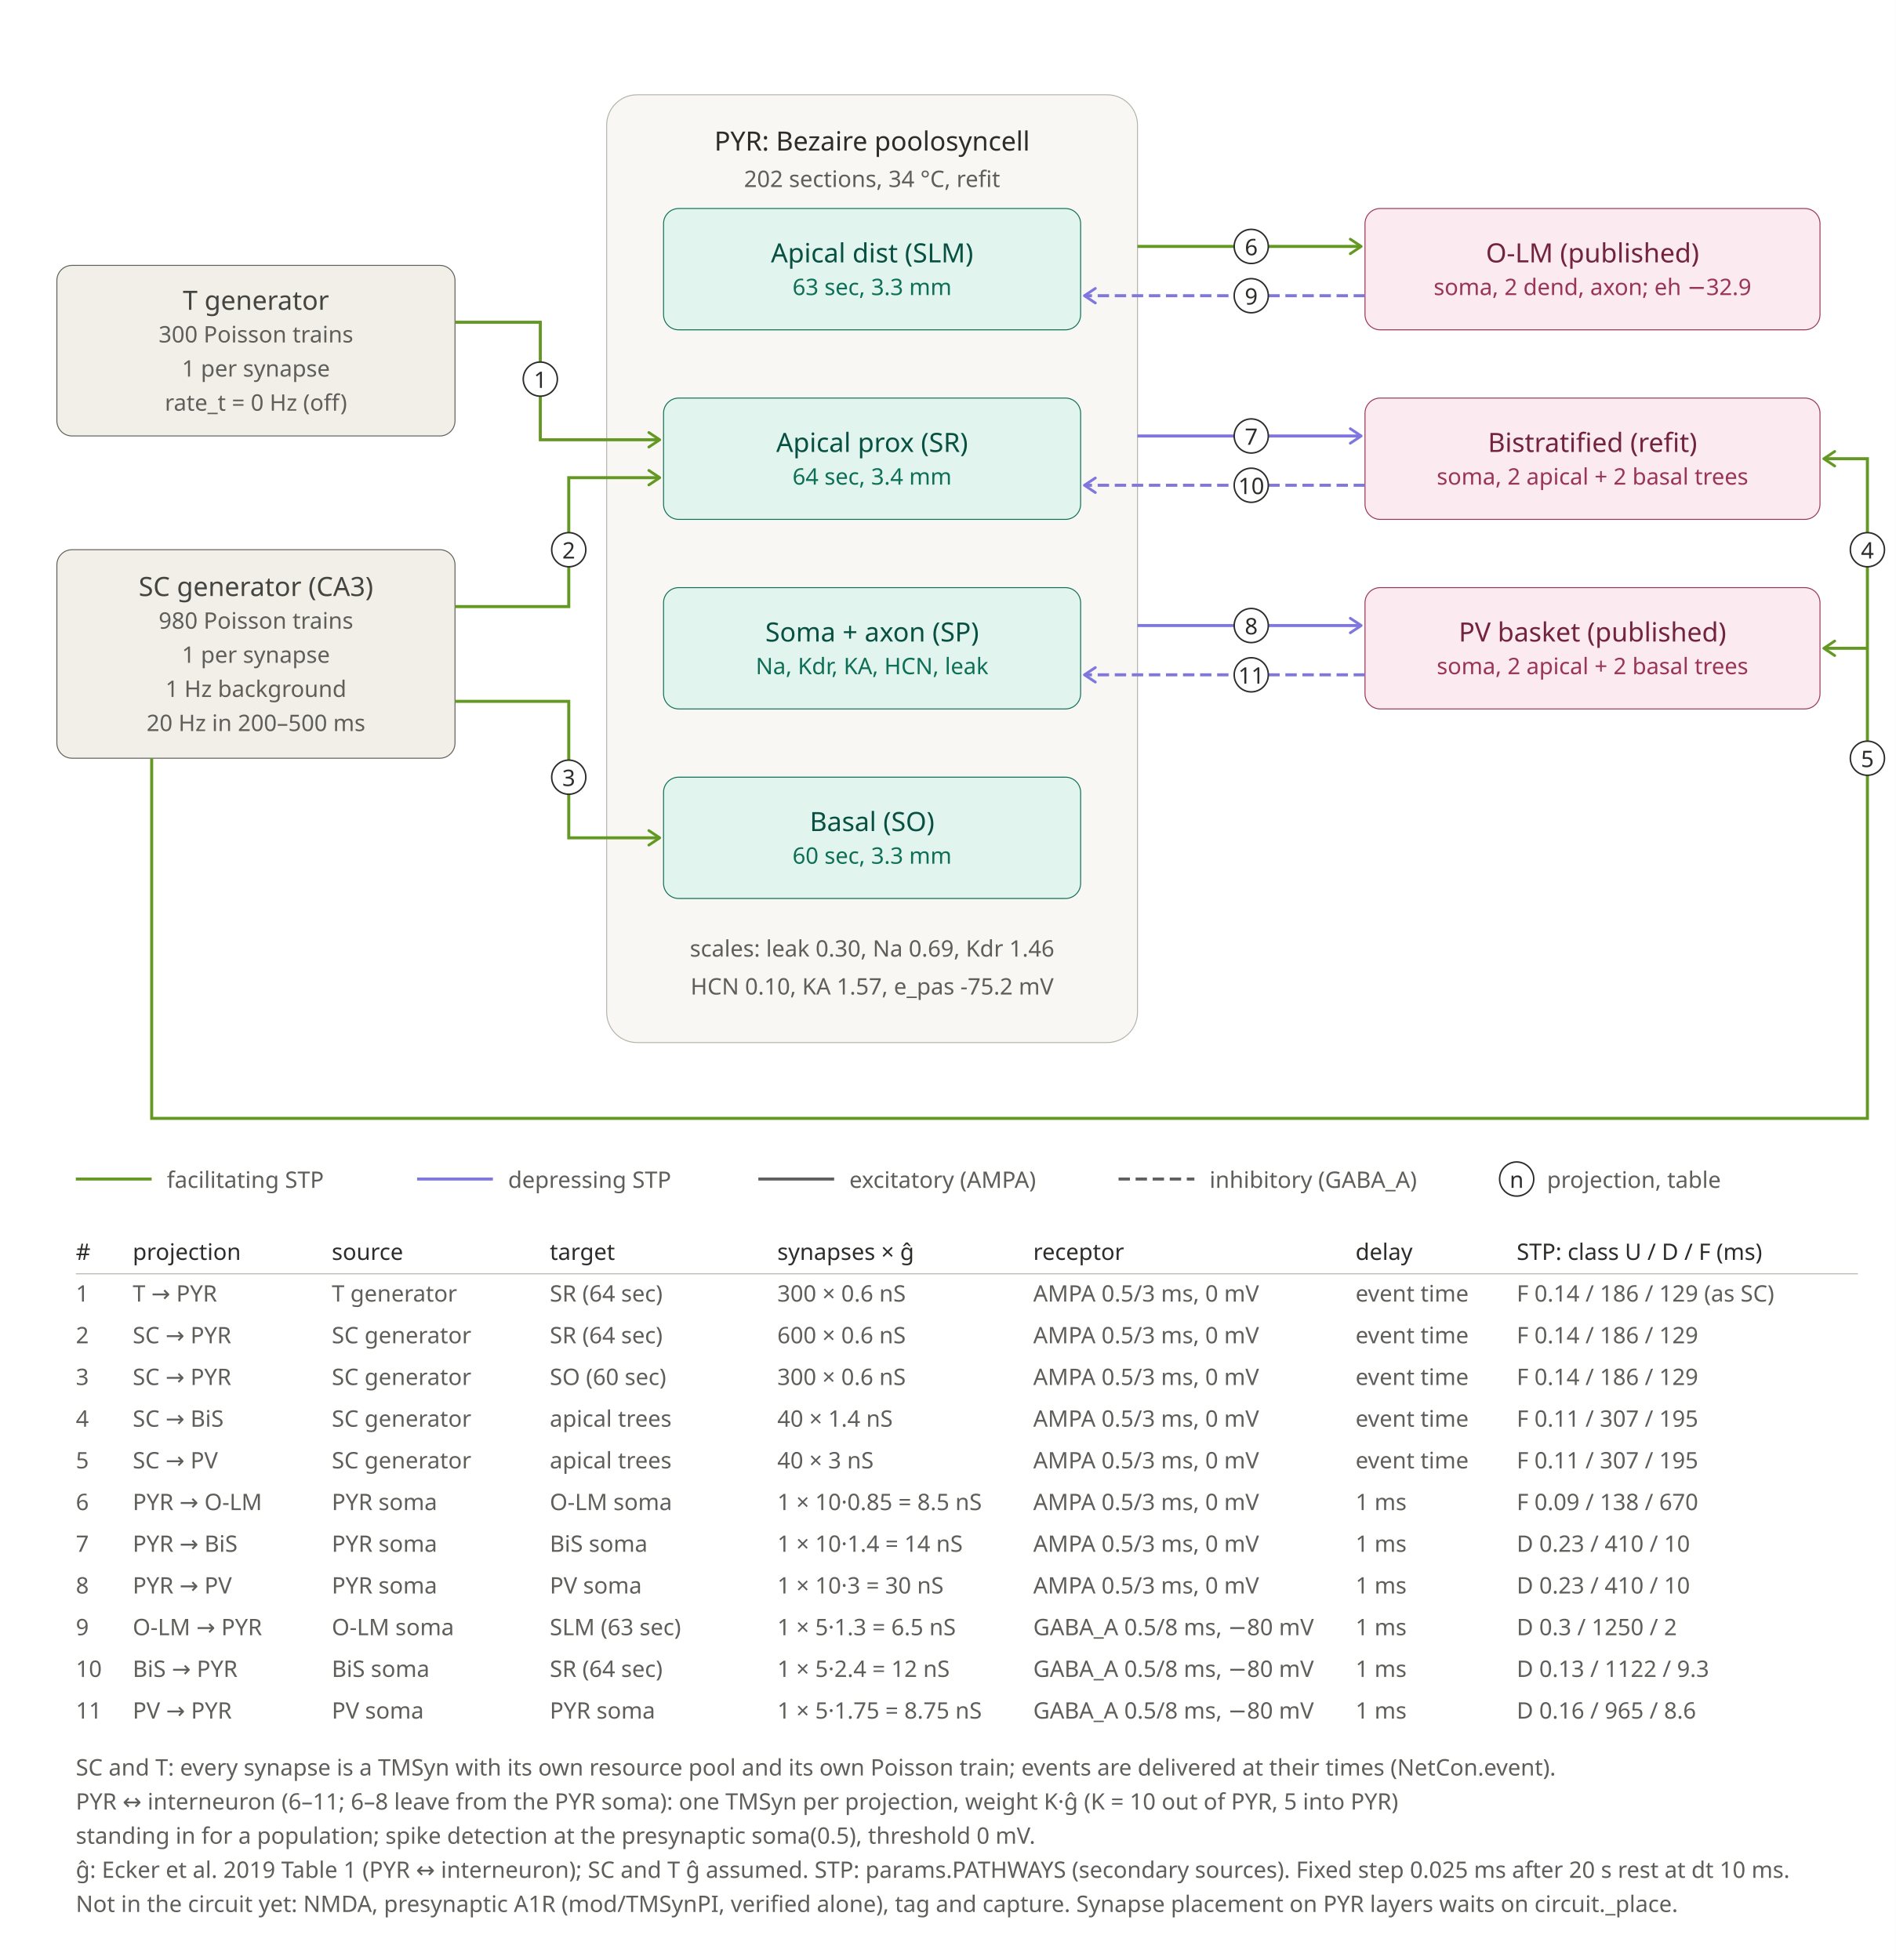
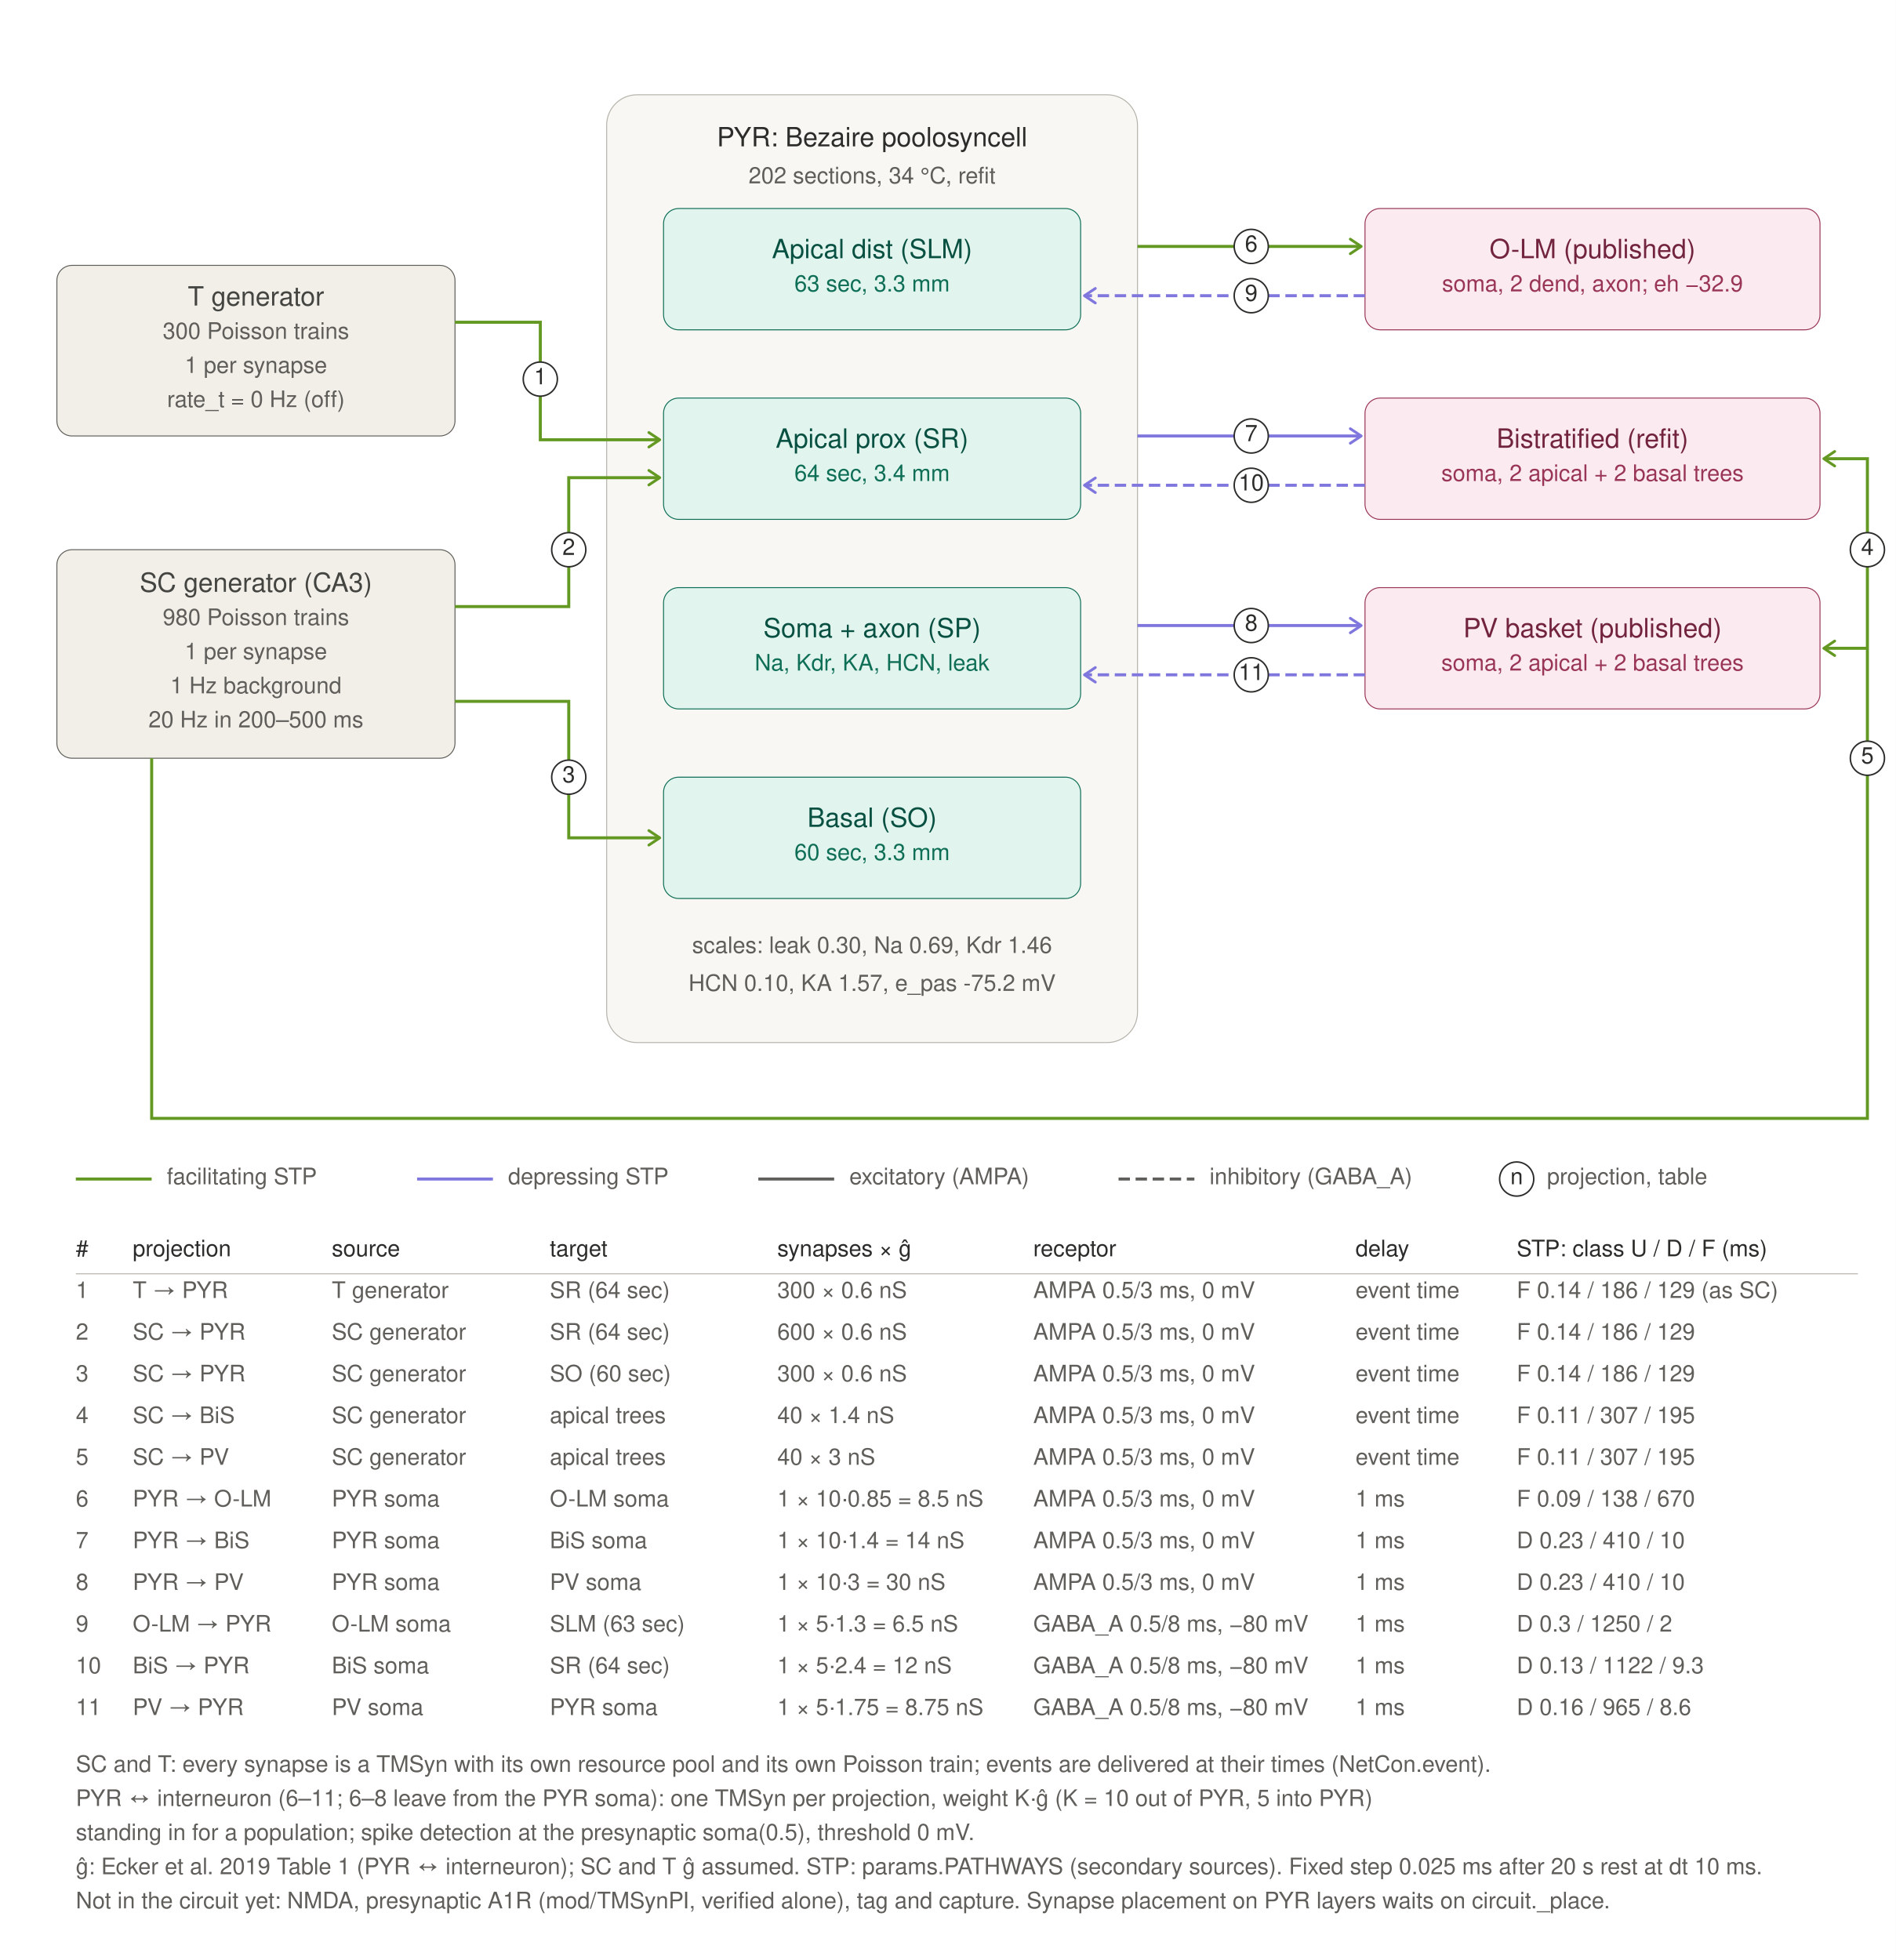
<svg xmlns="http://www.w3.org/2000/svg" width="1000" height="1034" viewBox="0 0 1000 1034">
-   <style>
- .ts{font:12px sans-serif;fill:#5F5E5A}.th{font:500 14px sans-serif;fill:#2C2C2A}.tb{font:500 12px sans-serif;fill:#2C2C2A}
- .box{fill:#F8F7F3;stroke:#B4B2A9}
- .c-teal&gt;rect{fill:#E1F5EE;stroke:#0F6E56}.c-teal&gt;.th{fill:#085041}.c-teal&gt;.ts{fill:#0F6E56}
- .c-pink&gt;rect{fill:#FBEAF0;stroke:#993556}.c-pink&gt;.th{fill:#72243E}.c-pink&gt;.ts{fill:#993556}
- .c-gray&gt;rect{fill:#F1EFE8;stroke:#5F5E5A}.c-gray&gt;.th{fill:#444441}.c-gray&gt;.ts{fill:#5F5E5A}
- .badge{fill:#FFFFFF;stroke:#2C2C2A;stroke-width:0.8}
- </style>
  <defs>
    <marker id="ag" viewBox="0 0 10 10" refX="8" refY="5" markerWidth="6" markerHeight="6" orient="auto-start-reverse">
      <path d="M2 1L8 5L2 9" fill="none" stroke="#639922" stroke-width="1.5" stroke-linecap="round" stroke-linejoin="round" />
    </marker>
    <marker id="ap" viewBox="0 0 10 10" refX="8" refY="5" markerWidth="6" markerHeight="6" orient="auto-start-reverse">
      <path d="M2 1L8 5L2 9" fill="none" stroke="#7F77DD" stroke-width="1.5" stroke-linecap="round" stroke-linejoin="round" />
    </marker>
  </defs>
  <rect width="1000" height="1034" fill="#FFFFFF" />
-   <g class="c-gray">
-     <rect x="30" y="140" width="210" height="90" rx="8" stroke-width="0.5" />
-     <text class="th" x="135.0" y="158.0" text-anchor="middle" dominant-baseline="central">T generator</text>
-     <text class="ts" x="135.0" y="176.0" text-anchor="middle" dominant-baseline="central">300 Poisson trains</text>
-     <text class="ts" x="135.0" y="194.0" text-anchor="middle" dominant-baseline="central">1 per synapse</text>
-     <text class="ts" x="135.0" y="212.0" text-anchor="middle" dominant-baseline="central">rate_t = 0 Hz (off)</text>
-   </g>
-   <g class="c-gray">
-     <rect x="30" y="290" width="210" height="110" rx="8" stroke-width="0.5" />
-     <text class="th" x="135.0" y="309.0" text-anchor="middle" dominant-baseline="central">SC generator (CA3)</text>
-     <text class="ts" x="135.0" y="327.0" text-anchor="middle" dominant-baseline="central">980 Poisson trains</text>
-     <text class="ts" x="135.0" y="345.0" text-anchor="middle" dominant-baseline="central">1 per synapse</text>
-     <text class="ts" x="135.0" y="363.0" text-anchor="middle" dominant-baseline="central">1 Hz background</text>
-     <text class="ts" x="135.0" y="381.0" text-anchor="middle" dominant-baseline="central">20 Hz in 200–500 ms</text>
-   </g>
-   <rect class="box" x="320" y="50" width="280" height="500" rx="16" stroke-width="0.5" />
-   <text class="th" x="460" y="74" text-anchor="middle" dominant-baseline="central">PYR: Bezaire poolosyncell</text>
-   <text class="ts" x="460" y="94" text-anchor="middle" dominant-baseline="central">202 sections, 34 °C, refit</text>
-   <g class="c-teal">
-     <rect x="350" y="110" width="220" height="64" rx="8" stroke-width="0.5" />
-     <text class="th" x="460.0" y="133.0" text-anchor="middle" dominant-baseline="central">Apical dist (SLM)</text>
-     <text class="ts" x="460.0" y="151.0" text-anchor="middle" dominant-baseline="central">63 sec, 3.3 mm</text>
-   </g>
-   <g class="c-teal">
-     <rect x="350" y="210" width="220" height="64" rx="8" stroke-width="0.5" />
-     <text class="th" x="460.0" y="233.0" text-anchor="middle" dominant-baseline="central">Apical prox (SR)</text>
-     <text class="ts" x="460.0" y="251.0" text-anchor="middle" dominant-baseline="central">64 sec, 3.4 mm</text>
-   </g>
-   <g class="c-teal">
-     <rect x="350" y="310" width="220" height="64" rx="8" stroke-width="0.5" />
-     <text class="th" x="460.0" y="333.0" text-anchor="middle" dominant-baseline="central">Soma + axon (SP)</text>
-     <text class="ts" x="460.0" y="351.0" text-anchor="middle" dominant-baseline="central">Na, Kdr, KA, HCN, leak</text>
-   </g>
-   <g class="c-teal">
-     <rect x="350" y="410" width="220" height="64" rx="8" stroke-width="0.5" />
-     <text class="th" x="460.0" y="433.0" text-anchor="middle" dominant-baseline="central">Basal (SO)</text>
-     <text class="ts" x="460.0" y="451.0" text-anchor="middle" dominant-baseline="central">60 sec, 3.3 mm</text>
-   </g>
-   <text class="ts" x="460" y="500" text-anchor="middle" dominant-baseline="central">scales: leak 0.30, Na 0.69, Kdr 1.46</text>
-   <text class="ts" x="460" y="520" text-anchor="middle" dominant-baseline="central">HCN 0.10, KA 1.57, e_pas -75.2 mV</text>
-   <g class="c-pink">
-     <rect x="720" y="110" width="240" height="64" rx="8" stroke-width="0.5" />
-     <text class="th" x="840.0" y="133.0" text-anchor="middle" dominant-baseline="central">O-LM (published)</text>
-     <text class="ts" x="840.0" y="151.0" text-anchor="middle" dominant-baseline="central">soma, 2 dend, axon; eh −32.9</text>
-   </g>
-   <g class="c-pink">
-     <rect x="720" y="210" width="240" height="64" rx="8" stroke-width="0.5" />
-     <text class="th" x="840.0" y="233.0" text-anchor="middle" dominant-baseline="central">Bistratified (refit)</text>
-     <text class="ts" x="840.0" y="251.0" text-anchor="middle" dominant-baseline="central">soma, 2 apical + 2 basal trees</text>
-   </g>
-   <g class="c-pink">
-     <rect x="720" y="310" width="240" height="64" rx="8" stroke-width="0.5" />
-     <text class="th" x="840.0" y="333.0" text-anchor="middle" dominant-baseline="central">PV basket (published)</text>
-     <text class="ts" x="840.0" y="351.0" text-anchor="middle" dominant-baseline="central">soma, 2 apical + 2 basal trees</text>
+   <g>
+     <rect fill="#F1EFE8" stroke="#5F5E5A" x="30" y="140" width="210" height="90" rx="8" stroke-width="0.5" />
+     <text font-family="Helvetica, Arial, sans-serif" font-size="14" font-weight="500" fill="#444441" x="135.0" y="158.0" text-anchor="middle" dominant-baseline="central">T generator</text>
+     <text font-family="Helvetica, Arial, sans-serif" font-size="12" fill="#5F5E5A" x="135.0" y="176.0" text-anchor="middle" dominant-baseline="central">300 Poisson trains</text>
+     <text font-family="Helvetica, Arial, sans-serif" font-size="12" fill="#5F5E5A" x="135.0" y="194.0" text-anchor="middle" dominant-baseline="central">1 per synapse</text>
+     <text font-family="Helvetica, Arial, sans-serif" font-size="12" fill="#5F5E5A" x="135.0" y="212.0" text-anchor="middle" dominant-baseline="central">rate_t = 0 Hz (off)</text>
+   </g>
+   <g>
+     <rect fill="#F1EFE8" stroke="#5F5E5A" x="30" y="290" width="210" height="110" rx="8" stroke-width="0.5" />
+     <text font-family="Helvetica, Arial, sans-serif" font-size="14" font-weight="500" fill="#444441" x="135.0" y="309.0" text-anchor="middle" dominant-baseline="central">SC generator (CA3)</text>
+     <text font-family="Helvetica, Arial, sans-serif" font-size="12" fill="#5F5E5A" x="135.0" y="327.0" text-anchor="middle" dominant-baseline="central">980 Poisson trains</text>
+     <text font-family="Helvetica, Arial, sans-serif" font-size="12" fill="#5F5E5A" x="135.0" y="345.0" text-anchor="middle" dominant-baseline="central">1 per synapse</text>
+     <text font-family="Helvetica, Arial, sans-serif" font-size="12" fill="#5F5E5A" x="135.0" y="363.0" text-anchor="middle" dominant-baseline="central">1 Hz background</text>
+     <text font-family="Helvetica, Arial, sans-serif" font-size="12" fill="#5F5E5A" x="135.0" y="381.0" text-anchor="middle" dominant-baseline="central">20 Hz in 200–500 ms</text>
+   </g>
+   <rect fill="#F8F7F3" stroke="#B4B2A9" x="320" y="50" width="280" height="500" rx="16" stroke-width="0.5" />
+   <text font-family="Helvetica, Arial, sans-serif" font-size="14" font-weight="500" fill="#2C2C2A" x="460" y="74" text-anchor="middle" dominant-baseline="central">PYR: Bezaire poolosyncell</text>
+   <text font-family="Helvetica, Arial, sans-serif" font-size="12" fill="#5F5E5A" x="460" y="94" text-anchor="middle" dominant-baseline="central">202 sections, 34 °C, refit</text>
+   <g>
+     <rect fill="#E1F5EE" stroke="#0F6E56" x="350" y="110" width="220" height="64" rx="8" stroke-width="0.5" />
+     <text font-family="Helvetica, Arial, sans-serif" font-size="14" font-weight="500" fill="#085041" x="460.0" y="133.0" text-anchor="middle" dominant-baseline="central">Apical dist (SLM)</text>
+     <text font-family="Helvetica, Arial, sans-serif" font-size="12" fill="#0F6E56" x="460.0" y="151.0" text-anchor="middle" dominant-baseline="central">63 sec, 3.3 mm</text>
+   </g>
+   <g>
+     <rect fill="#E1F5EE" stroke="#0F6E56" x="350" y="210" width="220" height="64" rx="8" stroke-width="0.5" />
+     <text font-family="Helvetica, Arial, sans-serif" font-size="14" font-weight="500" fill="#085041" x="460.0" y="233.0" text-anchor="middle" dominant-baseline="central">Apical prox (SR)</text>
+     <text font-family="Helvetica, Arial, sans-serif" font-size="12" fill="#0F6E56" x="460.0" y="251.0" text-anchor="middle" dominant-baseline="central">64 sec, 3.4 mm</text>
+   </g>
+   <g>
+     <rect fill="#E1F5EE" stroke="#0F6E56" x="350" y="310" width="220" height="64" rx="8" stroke-width="0.5" />
+     <text font-family="Helvetica, Arial, sans-serif" font-size="14" font-weight="500" fill="#085041" x="460.0" y="333.0" text-anchor="middle" dominant-baseline="central">Soma + axon (SP)</text>
+     <text font-family="Helvetica, Arial, sans-serif" font-size="12" fill="#0F6E56" x="460.0" y="351.0" text-anchor="middle" dominant-baseline="central">Na, Kdr, KA, HCN, leak</text>
+   </g>
+   <g>
+     <rect fill="#E1F5EE" stroke="#0F6E56" x="350" y="410" width="220" height="64" rx="8" stroke-width="0.5" />
+     <text font-family="Helvetica, Arial, sans-serif" font-size="14" font-weight="500" fill="#085041" x="460.0" y="433.0" text-anchor="middle" dominant-baseline="central">Basal (SO)</text>
+     <text font-family="Helvetica, Arial, sans-serif" font-size="12" fill="#0F6E56" x="460.0" y="451.0" text-anchor="middle" dominant-baseline="central">60 sec, 3.3 mm</text>
+   </g>
+   <text font-family="Helvetica, Arial, sans-serif" font-size="12" fill="#5F5E5A" x="460" y="500" text-anchor="middle" dominant-baseline="central">scales: leak 0.30, Na 0.69, Kdr 1.46</text>
+   <text font-family="Helvetica, Arial, sans-serif" font-size="12" fill="#5F5E5A" x="460" y="520" text-anchor="middle" dominant-baseline="central">HCN 0.10, KA 1.57, e_pas -75.2 mV</text>
+   <g>
+     <rect fill="#FBEAF0" stroke="#993556" x="720" y="110" width="240" height="64" rx="8" stroke-width="0.5" />
+     <text font-family="Helvetica, Arial, sans-serif" font-size="14" font-weight="500" fill="#72243E" x="840.0" y="133.0" text-anchor="middle" dominant-baseline="central">O-LM (published)</text>
+     <text font-family="Helvetica, Arial, sans-serif" font-size="12" fill="#993556" x="840.0" y="151.0" text-anchor="middle" dominant-baseline="central">soma, 2 dend, axon; eh −32.9</text>
+   </g>
+   <g>
+     <rect fill="#FBEAF0" stroke="#993556" x="720" y="210" width="240" height="64" rx="8" stroke-width="0.5" />
+     <text font-family="Helvetica, Arial, sans-serif" font-size="14" font-weight="500" fill="#72243E" x="840.0" y="233.0" text-anchor="middle" dominant-baseline="central">Bistratified (refit)</text>
+     <text font-family="Helvetica, Arial, sans-serif" font-size="12" fill="#993556" x="840.0" y="251.0" text-anchor="middle" dominant-baseline="central">soma, 2 apical + 2 basal trees</text>
+   </g>
+   <g>
+     <rect fill="#FBEAF0" stroke="#993556" x="720" y="310" width="240" height="64" rx="8" stroke-width="0.5" />
+     <text font-family="Helvetica, Arial, sans-serif" font-size="14" font-weight="500" fill="#72243E" x="840.0" y="333.0" text-anchor="middle" dominant-baseline="central">PV basket (published)</text>
+     <text font-family="Helvetica, Arial, sans-serif" font-size="12" fill="#993556" x="840.0" y="351.0" text-anchor="middle" dominant-baseline="central">soma, 2 apical + 2 basal trees</text>
  </g>
  <path d="M240 170 H285 V232 H348" fill="none" stroke="#639922" stroke-width="1.6" marker-end="url(#ag)" />
-   <circle class="badge" cx="285" cy="200" r="9" />
-   <text class="tb" x="285" y="200" text-anchor="middle" dominant-baseline="central">1</text>
+   <circle fill="#FFFFFF" stroke="#2C2C2A" stroke-width="0.8" cx="285" cy="200" r="9" />
+   <text font-family="Helvetica, Arial, sans-serif" font-size="12" font-weight="500" fill="#2C2C2A" x="285" y="200" text-anchor="middle" dominant-baseline="central">1</text>
  <path d="M240 320 H300 V252 H348" fill="none" stroke="#639922" stroke-width="1.6" marker-end="url(#ag)" />
-   <circle class="badge" cx="300" cy="290" r="9" />
-   <text class="tb" x="300" y="290" text-anchor="middle" dominant-baseline="central">2</text>
+   <circle fill="#FFFFFF" stroke="#2C2C2A" stroke-width="0.8" cx="300" cy="290" r="9" />
+   <text font-family="Helvetica, Arial, sans-serif" font-size="12" font-weight="500" fill="#2C2C2A" x="300" y="290" text-anchor="middle" dominant-baseline="central">2</text>
  <path d="M240 370 H300 V442 H348" fill="none" stroke="#639922" stroke-width="1.6" marker-end="url(#ag)" />
-   <circle class="badge" cx="300" cy="410" r="9" />
-   <text class="tb" x="300" y="410" text-anchor="middle" dominant-baseline="central">3</text>
+   <circle fill="#FFFFFF" stroke="#2C2C2A" stroke-width="0.8" cx="300" cy="410" r="9" />
+   <text font-family="Helvetica, Arial, sans-serif" font-size="12" font-weight="500" fill="#2C2C2A" x="300" y="410" text-anchor="middle" dominant-baseline="central">3</text>
  <path d="M80 400 V590 H985 V242 H962" fill="none" stroke="#639922" stroke-width="1.6" marker-end="url(#ag)" />
  <path d="M985 342 H962" fill="none" stroke="#639922" stroke-width="1.6" marker-end="url(#ag)" />
-   <circle class="badge" cx="985" cy="290" r="9" />
-   <text class="tb" x="985" y="290" text-anchor="middle" dominant-baseline="central">4</text>
-   <circle class="badge" cx="985" cy="400" r="9" />
-   <text class="tb" x="985" y="400" text-anchor="middle" dominant-baseline="central">5</text>
+   <circle fill="#FFFFFF" stroke="#2C2C2A" stroke-width="0.8" cx="985" cy="290" r="9" />
+   <text font-family="Helvetica, Arial, sans-serif" font-size="12" font-weight="500" fill="#2C2C2A" x="985" y="290" text-anchor="middle" dominant-baseline="central">4</text>
+   <circle fill="#FFFFFF" stroke="#2C2C2A" stroke-width="0.8" cx="985" cy="400" r="9" />
+   <text font-family="Helvetica, Arial, sans-serif" font-size="12" font-weight="500" fill="#2C2C2A" x="985" y="400" text-anchor="middle" dominant-baseline="central">5</text>
  <path d="M600 130 H718" fill="none" stroke="#639922" stroke-width="1.6" marker-end="url(#ag)" />
-   <circle class="badge" cx="660" cy="130" r="9" />
-   <text class="tb" x="660" y="130" text-anchor="middle" dominant-baseline="central">6</text>
+   <circle fill="#FFFFFF" stroke="#2C2C2A" stroke-width="0.8" cx="660" cy="130" r="9" />
+   <text font-family="Helvetica, Arial, sans-serif" font-size="12" font-weight="500" fill="#2C2C2A" x="660" y="130" text-anchor="middle" dominant-baseline="central">6</text>
  <path d="M720 156 H572" fill="none" stroke="#7F77DD" stroke-width="1.6" stroke-dasharray="6 3" marker-end="url(#ap)" />
-   <circle class="badge" cx="660" cy="156" r="9" />
-   <text class="tb" x="660" y="156" text-anchor="middle" dominant-baseline="central">9</text>
+   <circle fill="#FFFFFF" stroke="#2C2C2A" stroke-width="0.8" cx="660" cy="156" r="9" />
+   <text font-family="Helvetica, Arial, sans-serif" font-size="12" font-weight="500" fill="#2C2C2A" x="660" y="156" text-anchor="middle" dominant-baseline="central">9</text>
  <path d="M600 230 H718" fill="none" stroke="#7F77DD" stroke-width="1.6" marker-end="url(#ap)" />
-   <circle class="badge" cx="660" cy="230" r="9" />
-   <text class="tb" x="660" y="230" text-anchor="middle" dominant-baseline="central">7</text>
+   <circle fill="#FFFFFF" stroke="#2C2C2A" stroke-width="0.8" cx="660" cy="230" r="9" />
+   <text font-family="Helvetica, Arial, sans-serif" font-size="12" font-weight="500" fill="#2C2C2A" x="660" y="230" text-anchor="middle" dominant-baseline="central">7</text>
  <path d="M720 256 H572" fill="none" stroke="#7F77DD" stroke-width="1.6" stroke-dasharray="6 3" marker-end="url(#ap)" />
-   <circle class="badge" cx="660" cy="256" r="9" />
-   <text class="tb" x="660" y="256" text-anchor="middle" dominant-baseline="central">10</text>
+   <circle fill="#FFFFFF" stroke="#2C2C2A" stroke-width="0.8" cx="660" cy="256" r="9" />
+   <text font-family="Helvetica, Arial, sans-serif" font-size="12" font-weight="500" fill="#2C2C2A" x="660" y="256" text-anchor="middle" dominant-baseline="central">10</text>
  <path d="M600 330 H718" fill="none" stroke="#7F77DD" stroke-width="1.6" marker-end="url(#ap)" />
-   <circle class="badge" cx="660" cy="330" r="9" />
-   <text class="tb" x="660" y="330" text-anchor="middle" dominant-baseline="central">8</text>
+   <circle fill="#FFFFFF" stroke="#2C2C2A" stroke-width="0.8" cx="660" cy="330" r="9" />
+   <text font-family="Helvetica, Arial, sans-serif" font-size="12" font-weight="500" fill="#2C2C2A" x="660" y="330" text-anchor="middle" dominant-baseline="central">8</text>
  <path d="M720 356 H572" fill="none" stroke="#7F77DD" stroke-width="1.6" stroke-dasharray="6 3" marker-end="url(#ap)" />
-   <circle class="badge" cx="660" cy="356" r="9" />
-   <text class="tb" x="660" y="356" text-anchor="middle" dominant-baseline="central">11</text>
+   <circle fill="#FFFFFF" stroke="#2C2C2A" stroke-width="0.8" cx="660" cy="356" r="9" />
+   <text font-family="Helvetica, Arial, sans-serif" font-size="12" font-weight="500" fill="#2C2C2A" x="660" y="356" text-anchor="middle" dominant-baseline="central">11</text>
  <line x1="40" y1="622" x2="80" y2="622" stroke="#639922" stroke-width="1.6" />
-   <text class="ts" x="88" y="622" dominant-baseline="central">facilitating STP</text>
+   <text font-family="Helvetica, Arial, sans-serif" font-size="12" fill="#5F5E5A" x="88" y="622" dominant-baseline="central">facilitating STP</text>
  <line x1="220" y1="622" x2="260" y2="622" stroke="#7F77DD" stroke-width="1.6" />
-   <text class="ts" x="268" y="622" dominant-baseline="central">depressing STP</text>
+   <text font-family="Helvetica, Arial, sans-serif" font-size="12" fill="#5F5E5A" x="268" y="622" dominant-baseline="central">depressing STP</text>
  <line x1="400" y1="622" x2="440" y2="622" stroke="#5F5E5A" stroke-width="1.6" />
-   <text class="ts" x="448" y="622" dominant-baseline="central">excitatory (AMPA)</text>
+   <text font-family="Helvetica, Arial, sans-serif" font-size="12" fill="#5F5E5A" x="448" y="622" dominant-baseline="central">excitatory (AMPA)</text>
  <line x1="590" y1="622" x2="630" y2="622" stroke="#5F5E5A" stroke-width="1.6" stroke-dasharray="6 3" />
-   <text class="ts" x="638" y="622" dominant-baseline="central">inhibitory (GABA_A)</text>
-   <circle class="badge" cx="800" cy="622" r="9" />
-   <text class="tb" x="800" y="622" text-anchor="middle" dominant-baseline="central">n</text>
-   <text class="ts" x="816" y="622" dominant-baseline="central">projection, table</text>
+   <text font-family="Helvetica, Arial, sans-serif" font-size="12" fill="#5F5E5A" x="638" y="622" dominant-baseline="central">inhibitory (GABA_A)</text>
+   <circle fill="#FFFFFF" stroke="#2C2C2A" stroke-width="0.8" cx="800" cy="622" r="9" />
+   <text font-family="Helvetica, Arial, sans-serif" font-size="12" font-weight="500" fill="#2C2C2A" x="800" y="622" text-anchor="middle" dominant-baseline="central">n</text>
+   <text font-family="Helvetica, Arial, sans-serif" font-size="12" fill="#5F5E5A" x="816" y="622" dominant-baseline="central">projection, table</text>
  <line x1="40" y1="672" x2="980" y2="672" stroke="#B4B2A9" stroke-width="0.5" />
-   <text class="tb" x="40" y="660" dominant-baseline="central">#</text>
-   <text class="tb" x="70" y="660" dominant-baseline="central">projection</text>
-   <text class="tb" x="175" y="660" dominant-baseline="central">source</text>
-   <text class="tb" x="290" y="660" dominant-baseline="central">target</text>
-   <text class="tb" x="410" y="660" dominant-baseline="central">synapses × ĝ</text>
-   <text class="tb" x="545" y="660" dominant-baseline="central">receptor</text>
-   <text class="tb" x="715" y="660" dominant-baseline="central">delay</text>
-   <text class="tb" x="800" y="660" dominant-baseline="central">STP: class U / D / F (ms)</text>
-   <text class="ts" x="40" y="682" dominant-baseline="central">1</text>
-   <text class="ts" x="70" y="682" dominant-baseline="central">T → PYR</text>
-   <text class="ts" x="175" y="682" dominant-baseline="central">T generator</text>
-   <text class="ts" x="290" y="682" dominant-baseline="central">SR (64 sec)</text>
-   <text class="ts" x="410" y="682" dominant-baseline="central">300 × 0.6 nS</text>
-   <text class="ts" x="545" y="682" dominant-baseline="central">AMPA 0.5/3 ms, 0 mV</text>
-   <text class="ts" x="715" y="682" dominant-baseline="central">event time</text>
-   <text class="ts" x="800" y="682" dominant-baseline="central">F  0.14 / 186 / 129  (as SC)</text>
-   <text class="ts" x="40" y="704" dominant-baseline="central">2</text>
-   <text class="ts" x="70" y="704" dominant-baseline="central">SC → PYR</text>
-   <text class="ts" x="175" y="704" dominant-baseline="central">SC generator</text>
-   <text class="ts" x="290" y="704" dominant-baseline="central">SR (64 sec)</text>
-   <text class="ts" x="410" y="704" dominant-baseline="central">600 × 0.6 nS</text>
-   <text class="ts" x="545" y="704" dominant-baseline="central">AMPA 0.5/3 ms, 0 mV</text>
-   <text class="ts" x="715" y="704" dominant-baseline="central">event time</text>
-   <text class="ts" x="800" y="704" dominant-baseline="central">F  0.14 / 186 / 129</text>
-   <text class="ts" x="40" y="726" dominant-baseline="central">3</text>
-   <text class="ts" x="70" y="726" dominant-baseline="central">SC → PYR</text>
-   <text class="ts" x="175" y="726" dominant-baseline="central">SC generator</text>
-   <text class="ts" x="290" y="726" dominant-baseline="central">SO (60 sec)</text>
-   <text class="ts" x="410" y="726" dominant-baseline="central">300 × 0.6 nS</text>
-   <text class="ts" x="545" y="726" dominant-baseline="central">AMPA 0.5/3 ms, 0 mV</text>
-   <text class="ts" x="715" y="726" dominant-baseline="central">event time</text>
-   <text class="ts" x="800" y="726" dominant-baseline="central">F  0.14 / 186 / 129</text>
-   <text class="ts" x="40" y="748" dominant-baseline="central">4</text>
-   <text class="ts" x="70" y="748" dominant-baseline="central">SC → BiS</text>
-   <text class="ts" x="175" y="748" dominant-baseline="central">SC generator</text>
-   <text class="ts" x="290" y="748" dominant-baseline="central">apical trees</text>
-   <text class="ts" x="410" y="748" dominant-baseline="central">40 × 1.4 nS</text>
-   <text class="ts" x="545" y="748" dominant-baseline="central">AMPA 0.5/3 ms, 0 mV</text>
-   <text class="ts" x="715" y="748" dominant-baseline="central">event time</text>
-   <text class="ts" x="800" y="748" dominant-baseline="central">F  0.11 / 307 / 195</text>
-   <text class="ts" x="40" y="770" dominant-baseline="central">5</text>
-   <text class="ts" x="70" y="770" dominant-baseline="central">SC → PV</text>
-   <text class="ts" x="175" y="770" dominant-baseline="central">SC generator</text>
-   <text class="ts" x="290" y="770" dominant-baseline="central">apical trees</text>
-   <text class="ts" x="410" y="770" dominant-baseline="central">40 × 3 nS</text>
-   <text class="ts" x="545" y="770" dominant-baseline="central">AMPA 0.5/3 ms, 0 mV</text>
-   <text class="ts" x="715" y="770" dominant-baseline="central">event time</text>
-   <text class="ts" x="800" y="770" dominant-baseline="central">F  0.11 / 307 / 195</text>
-   <text class="ts" x="40" y="792" dominant-baseline="central">6</text>
-   <text class="ts" x="70" y="792" dominant-baseline="central">PYR → O-LM</text>
-   <text class="ts" x="175" y="792" dominant-baseline="central">PYR soma</text>
-   <text class="ts" x="290" y="792" dominant-baseline="central">O-LM soma</text>
-   <text class="ts" x="410" y="792" dominant-baseline="central">1 × 10·0.85 = 8.5 nS</text>
-   <text class="ts" x="545" y="792" dominant-baseline="central">AMPA 0.5/3 ms, 0 mV</text>
-   <text class="ts" x="715" y="792" dominant-baseline="central">1 ms</text>
-   <text class="ts" x="800" y="792" dominant-baseline="central">F  0.09 / 138 / 670</text>
-   <text class="ts" x="40" y="814" dominant-baseline="central">7</text>
-   <text class="ts" x="70" y="814" dominant-baseline="central">PYR → BiS</text>
-   <text class="ts" x="175" y="814" dominant-baseline="central">PYR soma</text>
-   <text class="ts" x="290" y="814" dominant-baseline="central">BiS soma</text>
-   <text class="ts" x="410" y="814" dominant-baseline="central">1 × 10·1.4 = 14 nS</text>
-   <text class="ts" x="545" y="814" dominant-baseline="central">AMPA 0.5/3 ms, 0 mV</text>
-   <text class="ts" x="715" y="814" dominant-baseline="central">1 ms</text>
-   <text class="ts" x="800" y="814" dominant-baseline="central">D  0.23 / 410 / 10</text>
-   <text class="ts" x="40" y="836" dominant-baseline="central">8</text>
-   <text class="ts" x="70" y="836" dominant-baseline="central">PYR → PV</text>
-   <text class="ts" x="175" y="836" dominant-baseline="central">PYR soma</text>
-   <text class="ts" x="290" y="836" dominant-baseline="central">PV soma</text>
-   <text class="ts" x="410" y="836" dominant-baseline="central">1 × 10·3 = 30 nS</text>
-   <text class="ts" x="545" y="836" dominant-baseline="central">AMPA 0.5/3 ms, 0 mV</text>
-   <text class="ts" x="715" y="836" dominant-baseline="central">1 ms</text>
-   <text class="ts" x="800" y="836" dominant-baseline="central">D  0.23 / 410 / 10</text>
-   <text class="ts" x="40" y="858" dominant-baseline="central">9</text>
-   <text class="ts" x="70" y="858" dominant-baseline="central">O-LM → PYR</text>
-   <text class="ts" x="175" y="858" dominant-baseline="central">O-LM soma</text>
-   <text class="ts" x="290" y="858" dominant-baseline="central">SLM (63 sec)</text>
-   <text class="ts" x="410" y="858" dominant-baseline="central">1 × 5·1.3 = 6.5 nS</text>
-   <text class="ts" x="545" y="858" dominant-baseline="central">GABA_A 0.5/8 ms, −80 mV</text>
-   <text class="ts" x="715" y="858" dominant-baseline="central">1 ms</text>
-   <text class="ts" x="800" y="858" dominant-baseline="central">D  0.3 / 1250 / 2</text>
-   <text class="ts" x="40" y="880" dominant-baseline="central">10</text>
-   <text class="ts" x="70" y="880" dominant-baseline="central">BiS → PYR</text>
-   <text class="ts" x="175" y="880" dominant-baseline="central">BiS soma</text>
-   <text class="ts" x="290" y="880" dominant-baseline="central">SR (64 sec)</text>
-   <text class="ts" x="410" y="880" dominant-baseline="central">1 × 5·2.4 = 12 nS</text>
-   <text class="ts" x="545" y="880" dominant-baseline="central">GABA_A 0.5/8 ms, −80 mV</text>
-   <text class="ts" x="715" y="880" dominant-baseline="central">1 ms</text>
-   <text class="ts" x="800" y="880" dominant-baseline="central">D  0.13 / 1122 / 9.3</text>
-   <text class="ts" x="40" y="902" dominant-baseline="central">11</text>
-   <text class="ts" x="70" y="902" dominant-baseline="central">PV → PYR</text>
-   <text class="ts" x="175" y="902" dominant-baseline="central">PV soma</text>
-   <text class="ts" x="290" y="902" dominant-baseline="central">PYR soma</text>
-   <text class="ts" x="410" y="902" dominant-baseline="central">1 × 5·1.75 = 8.75 nS</text>
-   <text class="ts" x="545" y="902" dominant-baseline="central">GABA_A 0.5/8 ms, −80 mV</text>
-   <text class="ts" x="715" y="902" dominant-baseline="central">1 ms</text>
-   <text class="ts" x="800" y="902" dominant-baseline="central">D  0.16 / 965 / 8.6</text>
-   <text class="ts" x="40" y="932" dominant-baseline="central">SC and T: every synapse is a TMSyn with its own resource pool and its own Poisson train; events are delivered at their times (NetCon.event).</text>
-   <text class="ts" x="40" y="950" dominant-baseline="central">PYR ↔ interneuron (6–11; 6–8 leave from the PYR soma): one TMSyn per projection, weight K·ĝ (K = 10 out of PYR, 5 into PYR)</text>
-   <text class="ts" x="40" y="968" dominant-baseline="central">standing in for a population; spike detection at the presynaptic soma(0.5), threshold 0 mV.</text>
-   <text class="ts" x="40" y="986" dominant-baseline="central">ĝ: Ecker et al. 2019 Table 1 (PYR ↔ interneuron); SC and T ĝ assumed. STP: params.PATHWAYS (secondary sources). Fixed step 0.025 ms after 20 s rest at dt 10 ms.</text>
-   <text class="ts" x="40" y="1004" dominant-baseline="central">Not in the circuit yet: NMDA, presynaptic A1R (mod/TMSynPI, verified alone), tag and capture. Synapse placement on PYR layers waits on circuit._place.</text>
+   <text font-family="Helvetica, Arial, sans-serif" font-size="12" font-weight="500" fill="#2C2C2A" x="40" y="660" dominant-baseline="central">#</text>
+   <text font-family="Helvetica, Arial, sans-serif" font-size="12" font-weight="500" fill="#2C2C2A" x="70" y="660" dominant-baseline="central">projection</text>
+   <text font-family="Helvetica, Arial, sans-serif" font-size="12" font-weight="500" fill="#2C2C2A" x="175" y="660" dominant-baseline="central">source</text>
+   <text font-family="Helvetica, Arial, sans-serif" font-size="12" font-weight="500" fill="#2C2C2A" x="290" y="660" dominant-baseline="central">target</text>
+   <text font-family="Helvetica, Arial, sans-serif" font-size="12" font-weight="500" fill="#2C2C2A" x="410" y="660" dominant-baseline="central">synapses × ĝ</text>
+   <text font-family="Helvetica, Arial, sans-serif" font-size="12" font-weight="500" fill="#2C2C2A" x="545" y="660" dominant-baseline="central">receptor</text>
+   <text font-family="Helvetica, Arial, sans-serif" font-size="12" font-weight="500" fill="#2C2C2A" x="715" y="660" dominant-baseline="central">delay</text>
+   <text font-family="Helvetica, Arial, sans-serif" font-size="12" font-weight="500" fill="#2C2C2A" x="800" y="660" dominant-baseline="central">STP: class U / D / F (ms)</text>
+   <text font-family="Helvetica, Arial, sans-serif" font-size="12" fill="#5F5E5A" x="40" y="682" dominant-baseline="central">1</text>
+   <text font-family="Helvetica, Arial, sans-serif" font-size="12" fill="#5F5E5A" x="70" y="682" dominant-baseline="central">T → PYR</text>
+   <text font-family="Helvetica, Arial, sans-serif" font-size="12" fill="#5F5E5A" x="175" y="682" dominant-baseline="central">T generator</text>
+   <text font-family="Helvetica, Arial, sans-serif" font-size="12" fill="#5F5E5A" x="290" y="682" dominant-baseline="central">SR (64 sec)</text>
+   <text font-family="Helvetica, Arial, sans-serif" font-size="12" fill="#5F5E5A" x="410" y="682" dominant-baseline="central">300 × 0.6 nS</text>
+   <text font-family="Helvetica, Arial, sans-serif" font-size="12" fill="#5F5E5A" x="545" y="682" dominant-baseline="central">AMPA 0.5/3 ms, 0 mV</text>
+   <text font-family="Helvetica, Arial, sans-serif" font-size="12" fill="#5F5E5A" x="715" y="682" dominant-baseline="central">event time</text>
+   <text font-family="Helvetica, Arial, sans-serif" font-size="12" fill="#5F5E5A" x="800" y="682" dominant-baseline="central">F  0.14 / 186 / 129  (as SC)</text>
+   <text font-family="Helvetica, Arial, sans-serif" font-size="12" fill="#5F5E5A" x="40" y="704" dominant-baseline="central">2</text>
+   <text font-family="Helvetica, Arial, sans-serif" font-size="12" fill="#5F5E5A" x="70" y="704" dominant-baseline="central">SC → PYR</text>
+   <text font-family="Helvetica, Arial, sans-serif" font-size="12" fill="#5F5E5A" x="175" y="704" dominant-baseline="central">SC generator</text>
+   <text font-family="Helvetica, Arial, sans-serif" font-size="12" fill="#5F5E5A" x="290" y="704" dominant-baseline="central">SR (64 sec)</text>
+   <text font-family="Helvetica, Arial, sans-serif" font-size="12" fill="#5F5E5A" x="410" y="704" dominant-baseline="central">600 × 0.6 nS</text>
+   <text font-family="Helvetica, Arial, sans-serif" font-size="12" fill="#5F5E5A" x="545" y="704" dominant-baseline="central">AMPA 0.5/3 ms, 0 mV</text>
+   <text font-family="Helvetica, Arial, sans-serif" font-size="12" fill="#5F5E5A" x="715" y="704" dominant-baseline="central">event time</text>
+   <text font-family="Helvetica, Arial, sans-serif" font-size="12" fill="#5F5E5A" x="800" y="704" dominant-baseline="central">F  0.14 / 186 / 129</text>
+   <text font-family="Helvetica, Arial, sans-serif" font-size="12" fill="#5F5E5A" x="40" y="726" dominant-baseline="central">3</text>
+   <text font-family="Helvetica, Arial, sans-serif" font-size="12" fill="#5F5E5A" x="70" y="726" dominant-baseline="central">SC → PYR</text>
+   <text font-family="Helvetica, Arial, sans-serif" font-size="12" fill="#5F5E5A" x="175" y="726" dominant-baseline="central">SC generator</text>
+   <text font-family="Helvetica, Arial, sans-serif" font-size="12" fill="#5F5E5A" x="290" y="726" dominant-baseline="central">SO (60 sec)</text>
+   <text font-family="Helvetica, Arial, sans-serif" font-size="12" fill="#5F5E5A" x="410" y="726" dominant-baseline="central">300 × 0.6 nS</text>
+   <text font-family="Helvetica, Arial, sans-serif" font-size="12" fill="#5F5E5A" x="545" y="726" dominant-baseline="central">AMPA 0.5/3 ms, 0 mV</text>
+   <text font-family="Helvetica, Arial, sans-serif" font-size="12" fill="#5F5E5A" x="715" y="726" dominant-baseline="central">event time</text>
+   <text font-family="Helvetica, Arial, sans-serif" font-size="12" fill="#5F5E5A" x="800" y="726" dominant-baseline="central">F  0.14 / 186 / 129</text>
+   <text font-family="Helvetica, Arial, sans-serif" font-size="12" fill="#5F5E5A" x="40" y="748" dominant-baseline="central">4</text>
+   <text font-family="Helvetica, Arial, sans-serif" font-size="12" fill="#5F5E5A" x="70" y="748" dominant-baseline="central">SC → BiS</text>
+   <text font-family="Helvetica, Arial, sans-serif" font-size="12" fill="#5F5E5A" x="175" y="748" dominant-baseline="central">SC generator</text>
+   <text font-family="Helvetica, Arial, sans-serif" font-size="12" fill="#5F5E5A" x="290" y="748" dominant-baseline="central">apical trees</text>
+   <text font-family="Helvetica, Arial, sans-serif" font-size="12" fill="#5F5E5A" x="410" y="748" dominant-baseline="central">40 × 1.4 nS</text>
+   <text font-family="Helvetica, Arial, sans-serif" font-size="12" fill="#5F5E5A" x="545" y="748" dominant-baseline="central">AMPA 0.5/3 ms, 0 mV</text>
+   <text font-family="Helvetica, Arial, sans-serif" font-size="12" fill="#5F5E5A" x="715" y="748" dominant-baseline="central">event time</text>
+   <text font-family="Helvetica, Arial, sans-serif" font-size="12" fill="#5F5E5A" x="800" y="748" dominant-baseline="central">F  0.11 / 307 / 195</text>
+   <text font-family="Helvetica, Arial, sans-serif" font-size="12" fill="#5F5E5A" x="40" y="770" dominant-baseline="central">5</text>
+   <text font-family="Helvetica, Arial, sans-serif" font-size="12" fill="#5F5E5A" x="70" y="770" dominant-baseline="central">SC → PV</text>
+   <text font-family="Helvetica, Arial, sans-serif" font-size="12" fill="#5F5E5A" x="175" y="770" dominant-baseline="central">SC generator</text>
+   <text font-family="Helvetica, Arial, sans-serif" font-size="12" fill="#5F5E5A" x="290" y="770" dominant-baseline="central">apical trees</text>
+   <text font-family="Helvetica, Arial, sans-serif" font-size="12" fill="#5F5E5A" x="410" y="770" dominant-baseline="central">40 × 3 nS</text>
+   <text font-family="Helvetica, Arial, sans-serif" font-size="12" fill="#5F5E5A" x="545" y="770" dominant-baseline="central">AMPA 0.5/3 ms, 0 mV</text>
+   <text font-family="Helvetica, Arial, sans-serif" font-size="12" fill="#5F5E5A" x="715" y="770" dominant-baseline="central">event time</text>
+   <text font-family="Helvetica, Arial, sans-serif" font-size="12" fill="#5F5E5A" x="800" y="770" dominant-baseline="central">F  0.11 / 307 / 195</text>
+   <text font-family="Helvetica, Arial, sans-serif" font-size="12" fill="#5F5E5A" x="40" y="792" dominant-baseline="central">6</text>
+   <text font-family="Helvetica, Arial, sans-serif" font-size="12" fill="#5F5E5A" x="70" y="792" dominant-baseline="central">PYR → O-LM</text>
+   <text font-family="Helvetica, Arial, sans-serif" font-size="12" fill="#5F5E5A" x="175" y="792" dominant-baseline="central">PYR soma</text>
+   <text font-family="Helvetica, Arial, sans-serif" font-size="12" fill="#5F5E5A" x="290" y="792" dominant-baseline="central">O-LM soma</text>
+   <text font-family="Helvetica, Arial, sans-serif" font-size="12" fill="#5F5E5A" x="410" y="792" dominant-baseline="central">1 × 10·0.85 = 8.5 nS</text>
+   <text font-family="Helvetica, Arial, sans-serif" font-size="12" fill="#5F5E5A" x="545" y="792" dominant-baseline="central">AMPA 0.5/3 ms, 0 mV</text>
+   <text font-family="Helvetica, Arial, sans-serif" font-size="12" fill="#5F5E5A" x="715" y="792" dominant-baseline="central">1 ms</text>
+   <text font-family="Helvetica, Arial, sans-serif" font-size="12" fill="#5F5E5A" x="800" y="792" dominant-baseline="central">F  0.09 / 138 / 670</text>
+   <text font-family="Helvetica, Arial, sans-serif" font-size="12" fill="#5F5E5A" x="40" y="814" dominant-baseline="central">7</text>
+   <text font-family="Helvetica, Arial, sans-serif" font-size="12" fill="#5F5E5A" x="70" y="814" dominant-baseline="central">PYR → BiS</text>
+   <text font-family="Helvetica, Arial, sans-serif" font-size="12" fill="#5F5E5A" x="175" y="814" dominant-baseline="central">PYR soma</text>
+   <text font-family="Helvetica, Arial, sans-serif" font-size="12" fill="#5F5E5A" x="290" y="814" dominant-baseline="central">BiS soma</text>
+   <text font-family="Helvetica, Arial, sans-serif" font-size="12" fill="#5F5E5A" x="410" y="814" dominant-baseline="central">1 × 10·1.4 = 14 nS</text>
+   <text font-family="Helvetica, Arial, sans-serif" font-size="12" fill="#5F5E5A" x="545" y="814" dominant-baseline="central">AMPA 0.5/3 ms, 0 mV</text>
+   <text font-family="Helvetica, Arial, sans-serif" font-size="12" fill="#5F5E5A" x="715" y="814" dominant-baseline="central">1 ms</text>
+   <text font-family="Helvetica, Arial, sans-serif" font-size="12" fill="#5F5E5A" x="800" y="814" dominant-baseline="central">D  0.23 / 410 / 10</text>
+   <text font-family="Helvetica, Arial, sans-serif" font-size="12" fill="#5F5E5A" x="40" y="836" dominant-baseline="central">8</text>
+   <text font-family="Helvetica, Arial, sans-serif" font-size="12" fill="#5F5E5A" x="70" y="836" dominant-baseline="central">PYR → PV</text>
+   <text font-family="Helvetica, Arial, sans-serif" font-size="12" fill="#5F5E5A" x="175" y="836" dominant-baseline="central">PYR soma</text>
+   <text font-family="Helvetica, Arial, sans-serif" font-size="12" fill="#5F5E5A" x="290" y="836" dominant-baseline="central">PV soma</text>
+   <text font-family="Helvetica, Arial, sans-serif" font-size="12" fill="#5F5E5A" x="410" y="836" dominant-baseline="central">1 × 10·3 = 30 nS</text>
+   <text font-family="Helvetica, Arial, sans-serif" font-size="12" fill="#5F5E5A" x="545" y="836" dominant-baseline="central">AMPA 0.5/3 ms, 0 mV</text>
+   <text font-family="Helvetica, Arial, sans-serif" font-size="12" fill="#5F5E5A" x="715" y="836" dominant-baseline="central">1 ms</text>
+   <text font-family="Helvetica, Arial, sans-serif" font-size="12" fill="#5F5E5A" x="800" y="836" dominant-baseline="central">D  0.23 / 410 / 10</text>
+   <text font-family="Helvetica, Arial, sans-serif" font-size="12" fill="#5F5E5A" x="40" y="858" dominant-baseline="central">9</text>
+   <text font-family="Helvetica, Arial, sans-serif" font-size="12" fill="#5F5E5A" x="70" y="858" dominant-baseline="central">O-LM → PYR</text>
+   <text font-family="Helvetica, Arial, sans-serif" font-size="12" fill="#5F5E5A" x="175" y="858" dominant-baseline="central">O-LM soma</text>
+   <text font-family="Helvetica, Arial, sans-serif" font-size="12" fill="#5F5E5A" x="290" y="858" dominant-baseline="central">SLM (63 sec)</text>
+   <text font-family="Helvetica, Arial, sans-serif" font-size="12" fill="#5F5E5A" x="410" y="858" dominant-baseline="central">1 × 5·1.3 = 6.5 nS</text>
+   <text font-family="Helvetica, Arial, sans-serif" font-size="12" fill="#5F5E5A" x="545" y="858" dominant-baseline="central">GABA_A 0.5/8 ms, −80 mV</text>
+   <text font-family="Helvetica, Arial, sans-serif" font-size="12" fill="#5F5E5A" x="715" y="858" dominant-baseline="central">1 ms</text>
+   <text font-family="Helvetica, Arial, sans-serif" font-size="12" fill="#5F5E5A" x="800" y="858" dominant-baseline="central">D  0.3 / 1250 / 2</text>
+   <text font-family="Helvetica, Arial, sans-serif" font-size="12" fill="#5F5E5A" x="40" y="880" dominant-baseline="central">10</text>
+   <text font-family="Helvetica, Arial, sans-serif" font-size="12" fill="#5F5E5A" x="70" y="880" dominant-baseline="central">BiS → PYR</text>
+   <text font-family="Helvetica, Arial, sans-serif" font-size="12" fill="#5F5E5A" x="175" y="880" dominant-baseline="central">BiS soma</text>
+   <text font-family="Helvetica, Arial, sans-serif" font-size="12" fill="#5F5E5A" x="290" y="880" dominant-baseline="central">SR (64 sec)</text>
+   <text font-family="Helvetica, Arial, sans-serif" font-size="12" fill="#5F5E5A" x="410" y="880" dominant-baseline="central">1 × 5·2.4 = 12 nS</text>
+   <text font-family="Helvetica, Arial, sans-serif" font-size="12" fill="#5F5E5A" x="545" y="880" dominant-baseline="central">GABA_A 0.5/8 ms, −80 mV</text>
+   <text font-family="Helvetica, Arial, sans-serif" font-size="12" fill="#5F5E5A" x="715" y="880" dominant-baseline="central">1 ms</text>
+   <text font-family="Helvetica, Arial, sans-serif" font-size="12" fill="#5F5E5A" x="800" y="880" dominant-baseline="central">D  0.13 / 1122 / 9.3</text>
+   <text font-family="Helvetica, Arial, sans-serif" font-size="12" fill="#5F5E5A" x="40" y="902" dominant-baseline="central">11</text>
+   <text font-family="Helvetica, Arial, sans-serif" font-size="12" fill="#5F5E5A" x="70" y="902" dominant-baseline="central">PV → PYR</text>
+   <text font-family="Helvetica, Arial, sans-serif" font-size="12" fill="#5F5E5A" x="175" y="902" dominant-baseline="central">PV soma</text>
+   <text font-family="Helvetica, Arial, sans-serif" font-size="12" fill="#5F5E5A" x="290" y="902" dominant-baseline="central">PYR soma</text>
+   <text font-family="Helvetica, Arial, sans-serif" font-size="12" fill="#5F5E5A" x="410" y="902" dominant-baseline="central">1 × 5·1.75 = 8.75 nS</text>
+   <text font-family="Helvetica, Arial, sans-serif" font-size="12" fill="#5F5E5A" x="545" y="902" dominant-baseline="central">GABA_A 0.5/8 ms, −80 mV</text>
+   <text font-family="Helvetica, Arial, sans-serif" font-size="12" fill="#5F5E5A" x="715" y="902" dominant-baseline="central">1 ms</text>
+   <text font-family="Helvetica, Arial, sans-serif" font-size="12" fill="#5F5E5A" x="800" y="902" dominant-baseline="central">D  0.16 / 965 / 8.6</text>
+   <text font-family="Helvetica, Arial, sans-serif" font-size="12" fill="#5F5E5A" x="40" y="932" dominant-baseline="central">SC and T: every synapse is a TMSyn with its own resource pool and its own Poisson train; events are delivered at their times (NetCon.event).</text>
+   <text font-family="Helvetica, Arial, sans-serif" font-size="12" fill="#5F5E5A" x="40" y="950" dominant-baseline="central">PYR ↔ interneuron (6–11; 6–8 leave from the PYR soma): one TMSyn per projection, weight K·ĝ (K = 10 out of PYR, 5 into PYR)</text>
+   <text font-family="Helvetica, Arial, sans-serif" font-size="12" fill="#5F5E5A" x="40" y="968" dominant-baseline="central">standing in for a population; spike detection at the presynaptic soma(0.5), threshold 0 mV.</text>
+   <text font-family="Helvetica, Arial, sans-serif" font-size="12" fill="#5F5E5A" x="40" y="986" dominant-baseline="central">ĝ: Ecker et al. 2019 Table 1 (PYR ↔ interneuron); SC and T ĝ assumed. STP: params.PATHWAYS (secondary sources). Fixed step 0.025 ms after 20 s rest at dt 10 ms.</text>
+   <text font-family="Helvetica, Arial, sans-serif" font-size="12" fill="#5F5E5A" x="40" y="1004" dominant-baseline="central">Not in the circuit yet: NMDA, presynaptic A1R (mod/TMSynPI, verified alone), tag and capture. Synapse placement on PYR layers waits on circuit._place.</text>
</svg>
